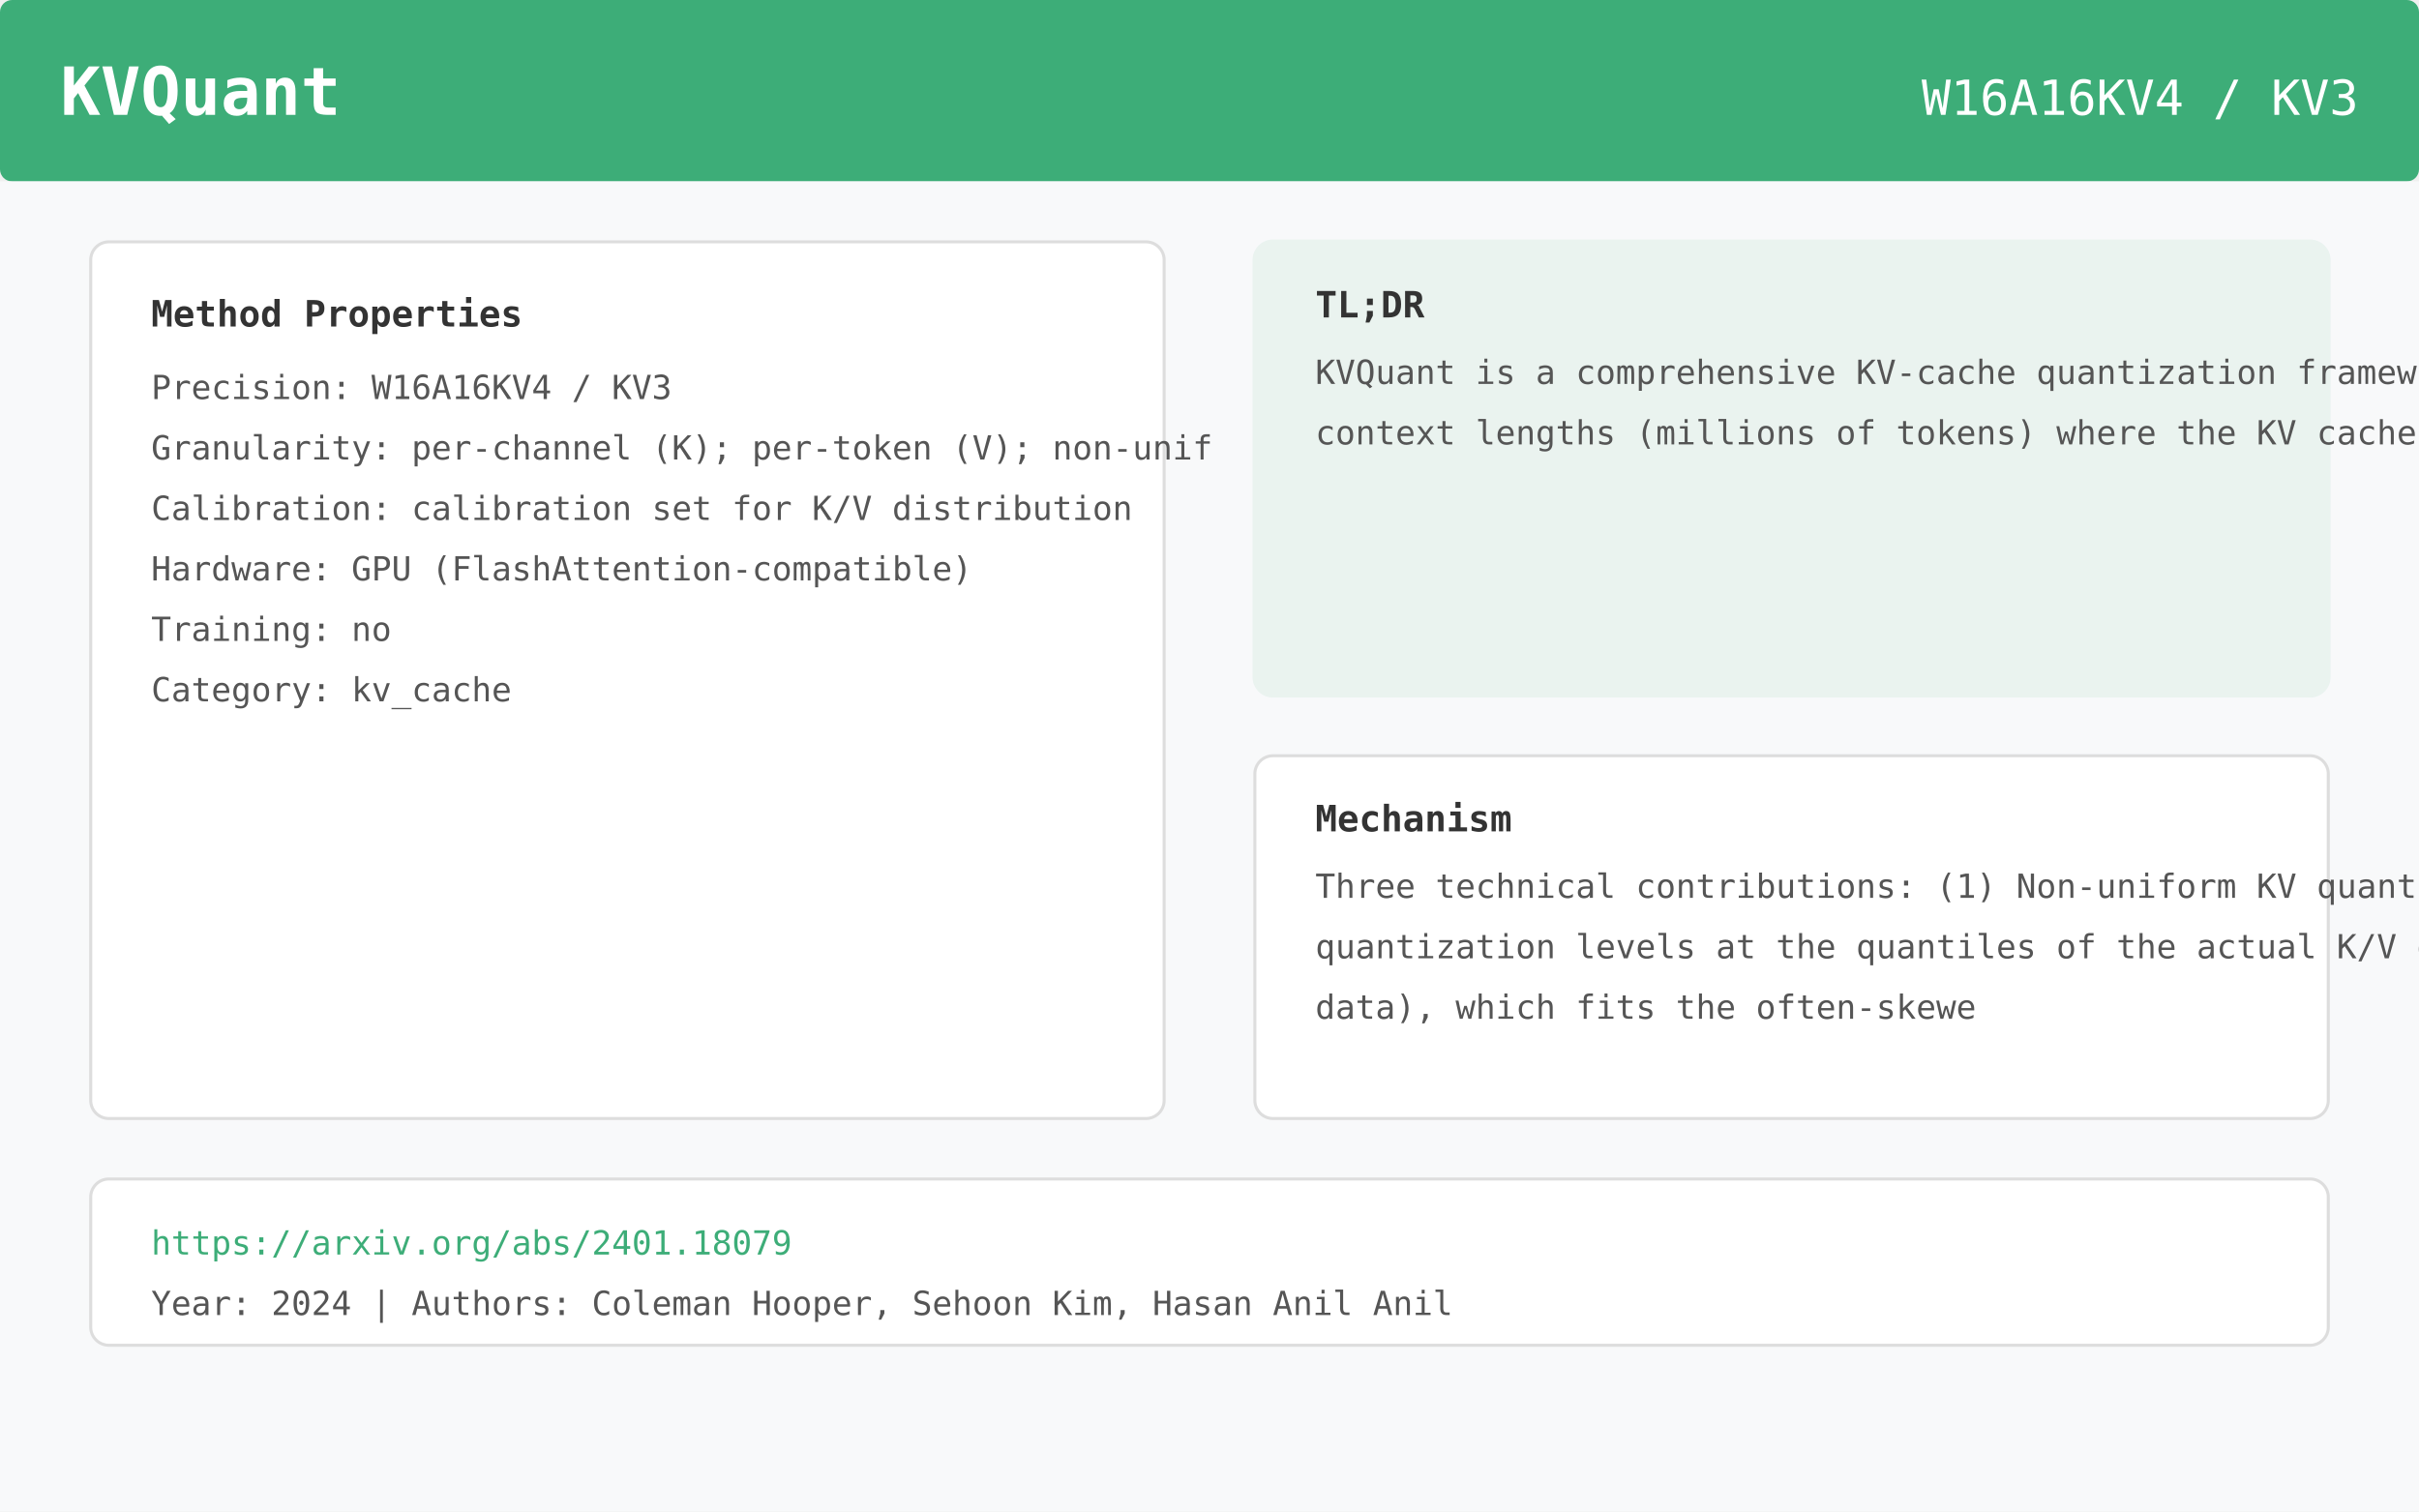
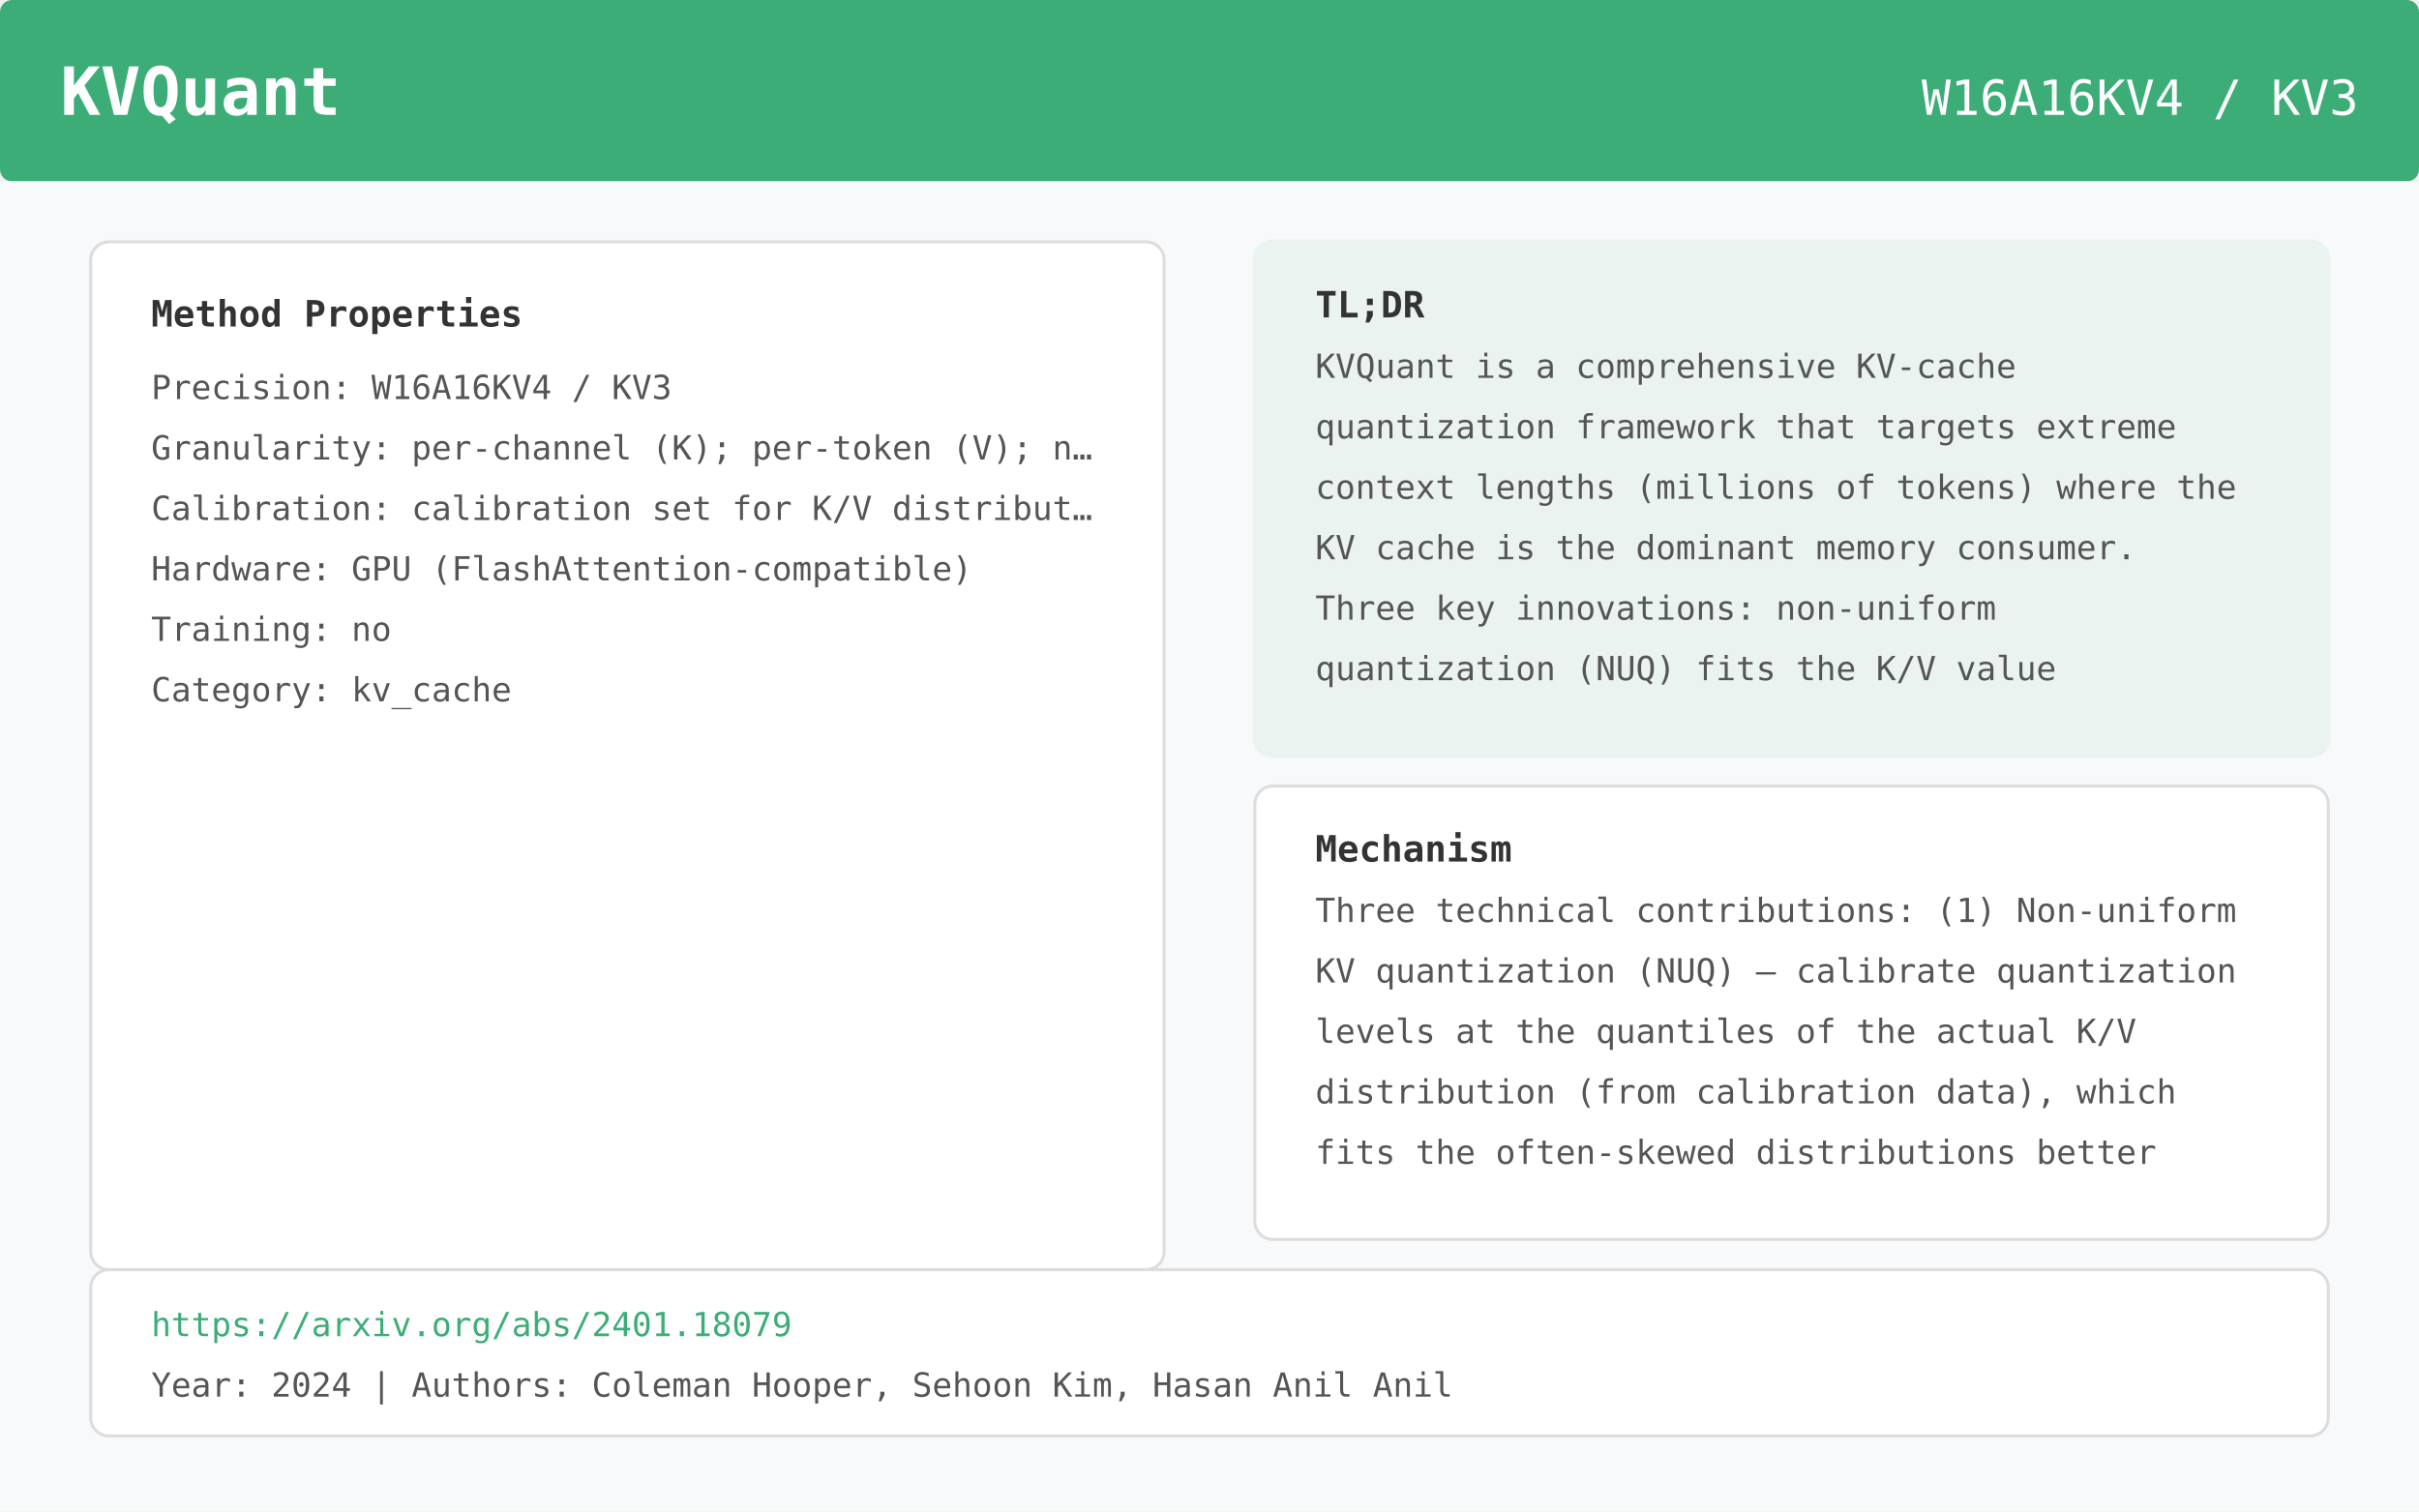
<svg xmlns="http://www.w3.org/2000/svg" viewBox="0 0 800 500" width="800" height="500">
  <rect x="0" y="0" width="800" height="60" fill="#3DAD78" rx="4" />
  <text x="20" y="38" font-family="monospace" font-size="22" font-weight="bold" fill="white">KVQuant</text>
  <text x="780" y="38" font-family="monospace" font-size="16" fill="white" text-anchor="end">W16A16KV4 / KV3</text>
  <rect x="0" y="60" width="800" height="440" fill="#F8F9FA" rx="0" />
-   <rect x="30" y="80" width="355" height="290" rx="6" fill="white" stroke="#ddd" stroke-width="1" />
+   <rect x="30" y="80" width="355" height="340" rx="6" fill="white" stroke="#ddd" stroke-width="1" />
  <text x="50" y="108" font-family="monospace" font-size="12" font-weight="bold" fill="#333">Method Properties</text>
  <text x="50" y="132" font-family="monospace" font-size="11" fill="#555">Precision:    W16A16KV4 / KV3</text>
-   <text x="50" y="152" font-family="monospace" font-size="11" fill="#555">Granularity:  per-channel (K); per-token (V); non-unif</text>
-   <text x="50" y="172" font-family="monospace" font-size="11" fill="#555">Calibration:  calibration set for K/V distribution</text>
+   <text x="50" y="152" font-family="monospace" font-size="11" fill="#555">Granularity:  per-channel (K); per-token (V); n…</text>
+   <text x="50" y="172" font-family="monospace" font-size="11" fill="#555">Calibration:  calibration set for K/V distribut…</text>
  <text x="50" y="192" font-family="monospace" font-size="11" fill="#555">Hardware:     GPU (FlashAttention-compatible)</text>
  <text x="50" y="212" font-family="monospace" font-size="11" fill="#555">Training:     no</text>
  <text x="50" y="232" font-family="monospace" font-size="11" fill="#555">Category:     kv_cache</text>
-   <rect x="415" y="80" width="355" height="150" rx="6" fill="#3DAD78" opacity="0.08" stroke="#3DAD78" stroke-width="1.5" />
+   <rect x="415" y="80" width="355" height="170" rx="6" fill="#3DAD78" opacity="0.08" stroke="#3DAD78" stroke-width="1.5" />
  <text x="435" y="105" font-family="monospace" font-size="12" font-weight="bold" fill="#333">TL;DR</text>
-   <text x="435" y="127" font-family="monospace" font-size="11" fill="#555">KVQuant is a comprehensive KV-cache quantization framework that targets extreme</text>
-   <text x="435" y="147" font-family="monospace" font-size="11" fill="#555">context lengths (millions of tokens) where the KV cache is the dominant memory c</text>
-   <rect x="415" y="250" width="355" height="120" rx="6" fill="white" stroke="#ddd" stroke-width="1" />
-   <text x="435" y="275" font-family="monospace" font-size="12" font-weight="bold" fill="#333">Mechanism</text>
-   <text x="435" y="297" font-family="monospace" font-size="11" fill="#555">Three technical contributions: (1) Non-uniform KV quantization (NUQ) — calibrate</text>
-   <text x="435" y="317" font-family="monospace" font-size="11" fill="#555">quantization levels at the quantiles of the actual K/V distribution (from calibration</text>
-   <text x="435" y="337" font-family="monospace" font-size="11" fill="#555">data), which fits the often-skewe</text>
-   <rect x="30" y="390" width="740" height="55" rx="6" fill="white" stroke="#ddd" stroke-width="1" />
-   <text x="50" y="415" font-family="monospace" font-size="11" fill="#3DAD78">https://arxiv.org/abs/2401.18079</text>
-   <text x="50" y="435" font-family="monospace" font-size="11" fill="#555">Year: 2024  |  Authors: Coleman Hooper, Sehoon Kim, Hasan Anil Anil</text>
+   <text x="435" y="125" font-family="monospace" font-size="11" fill="#555">KVQuant is a comprehensive KV-cache</text>
+   <text x="435" y="145" font-family="monospace" font-size="11" fill="#555">quantization framework that targets extreme</text>
+   <text x="435" y="165" font-family="monospace" font-size="11" fill="#555">context lengths (millions of tokens) where the</text>
+   <text x="435" y="185" font-family="monospace" font-size="11" fill="#555">KV cache is the dominant memory consumer.</text>
+   <text x="435" y="205" font-family="monospace" font-size="11" fill="#555">Three key innovations: non-uniform</text>
+   <text x="435" y="225" font-family="monospace" font-size="11" fill="#555">quantization (NUQ) fits the K/V value</text>
+   <rect x="415" y="260" width="355" height="150" rx="6" fill="white" stroke="#ddd" stroke-width="1" />
+   <text x="435" y="285" font-family="monospace" font-size="12" font-weight="bold" fill="#333">Mechanism</text>
+   <text x="435" y="305" font-family="monospace" font-size="11" fill="#555">Three technical contributions: (1) Non-uniform</text>
+   <text x="435" y="325" font-family="monospace" font-size="11" fill="#555">KV quantization (NUQ) — calibrate quantization</text>
+   <text x="435" y="345" font-family="monospace" font-size="11" fill="#555">levels at the quantiles of the actual K/V</text>
+   <text x="435" y="365" font-family="monospace" font-size="11" fill="#555">distribution (from calibration data), which</text>
+   <text x="435" y="385" font-family="monospace" font-size="11" fill="#555">fits the often-skewed distributions better</text>
+   <rect x="30" y="420" width="740" height="55" rx="6" fill="white" stroke="#ddd" stroke-width="1" />
+   <text x="50" y="442" font-family="monospace" font-size="11" fill="#3DAD78">https://arxiv.org/abs/2401.18079</text>
+   <text x="50" y="462" font-family="monospace" font-size="11" fill="#555">Year: 2024  |  Authors: Coleman Hooper, Sehoon Kim, Hasan Anil Anil</text>
</svg>
